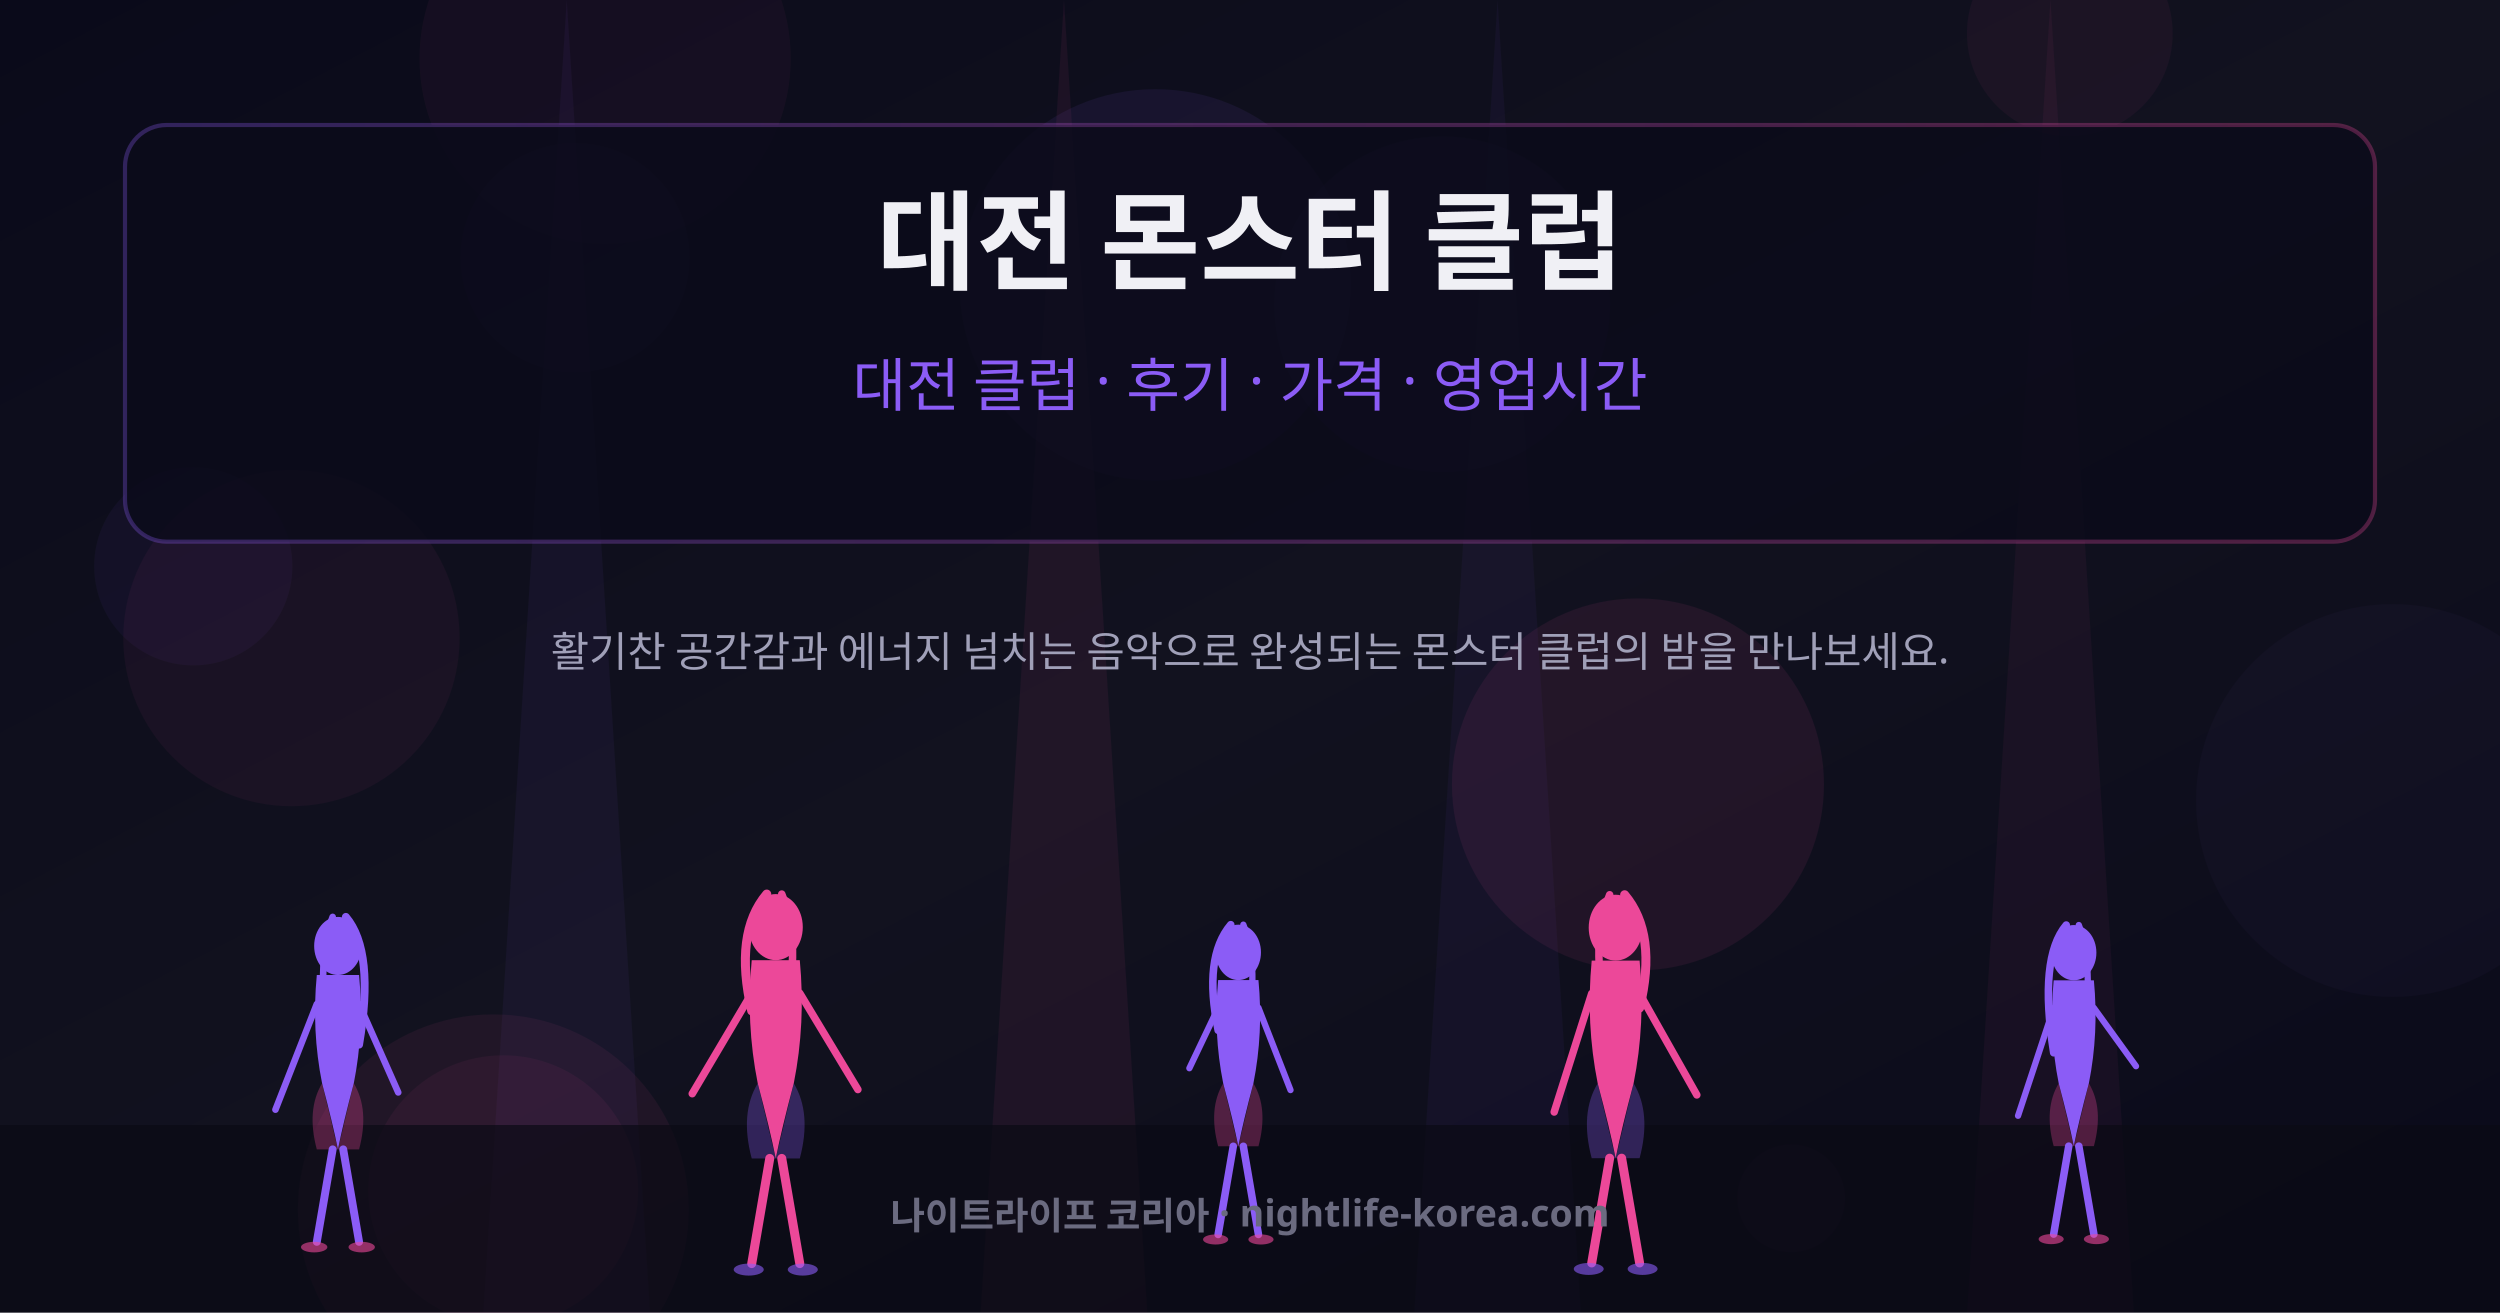
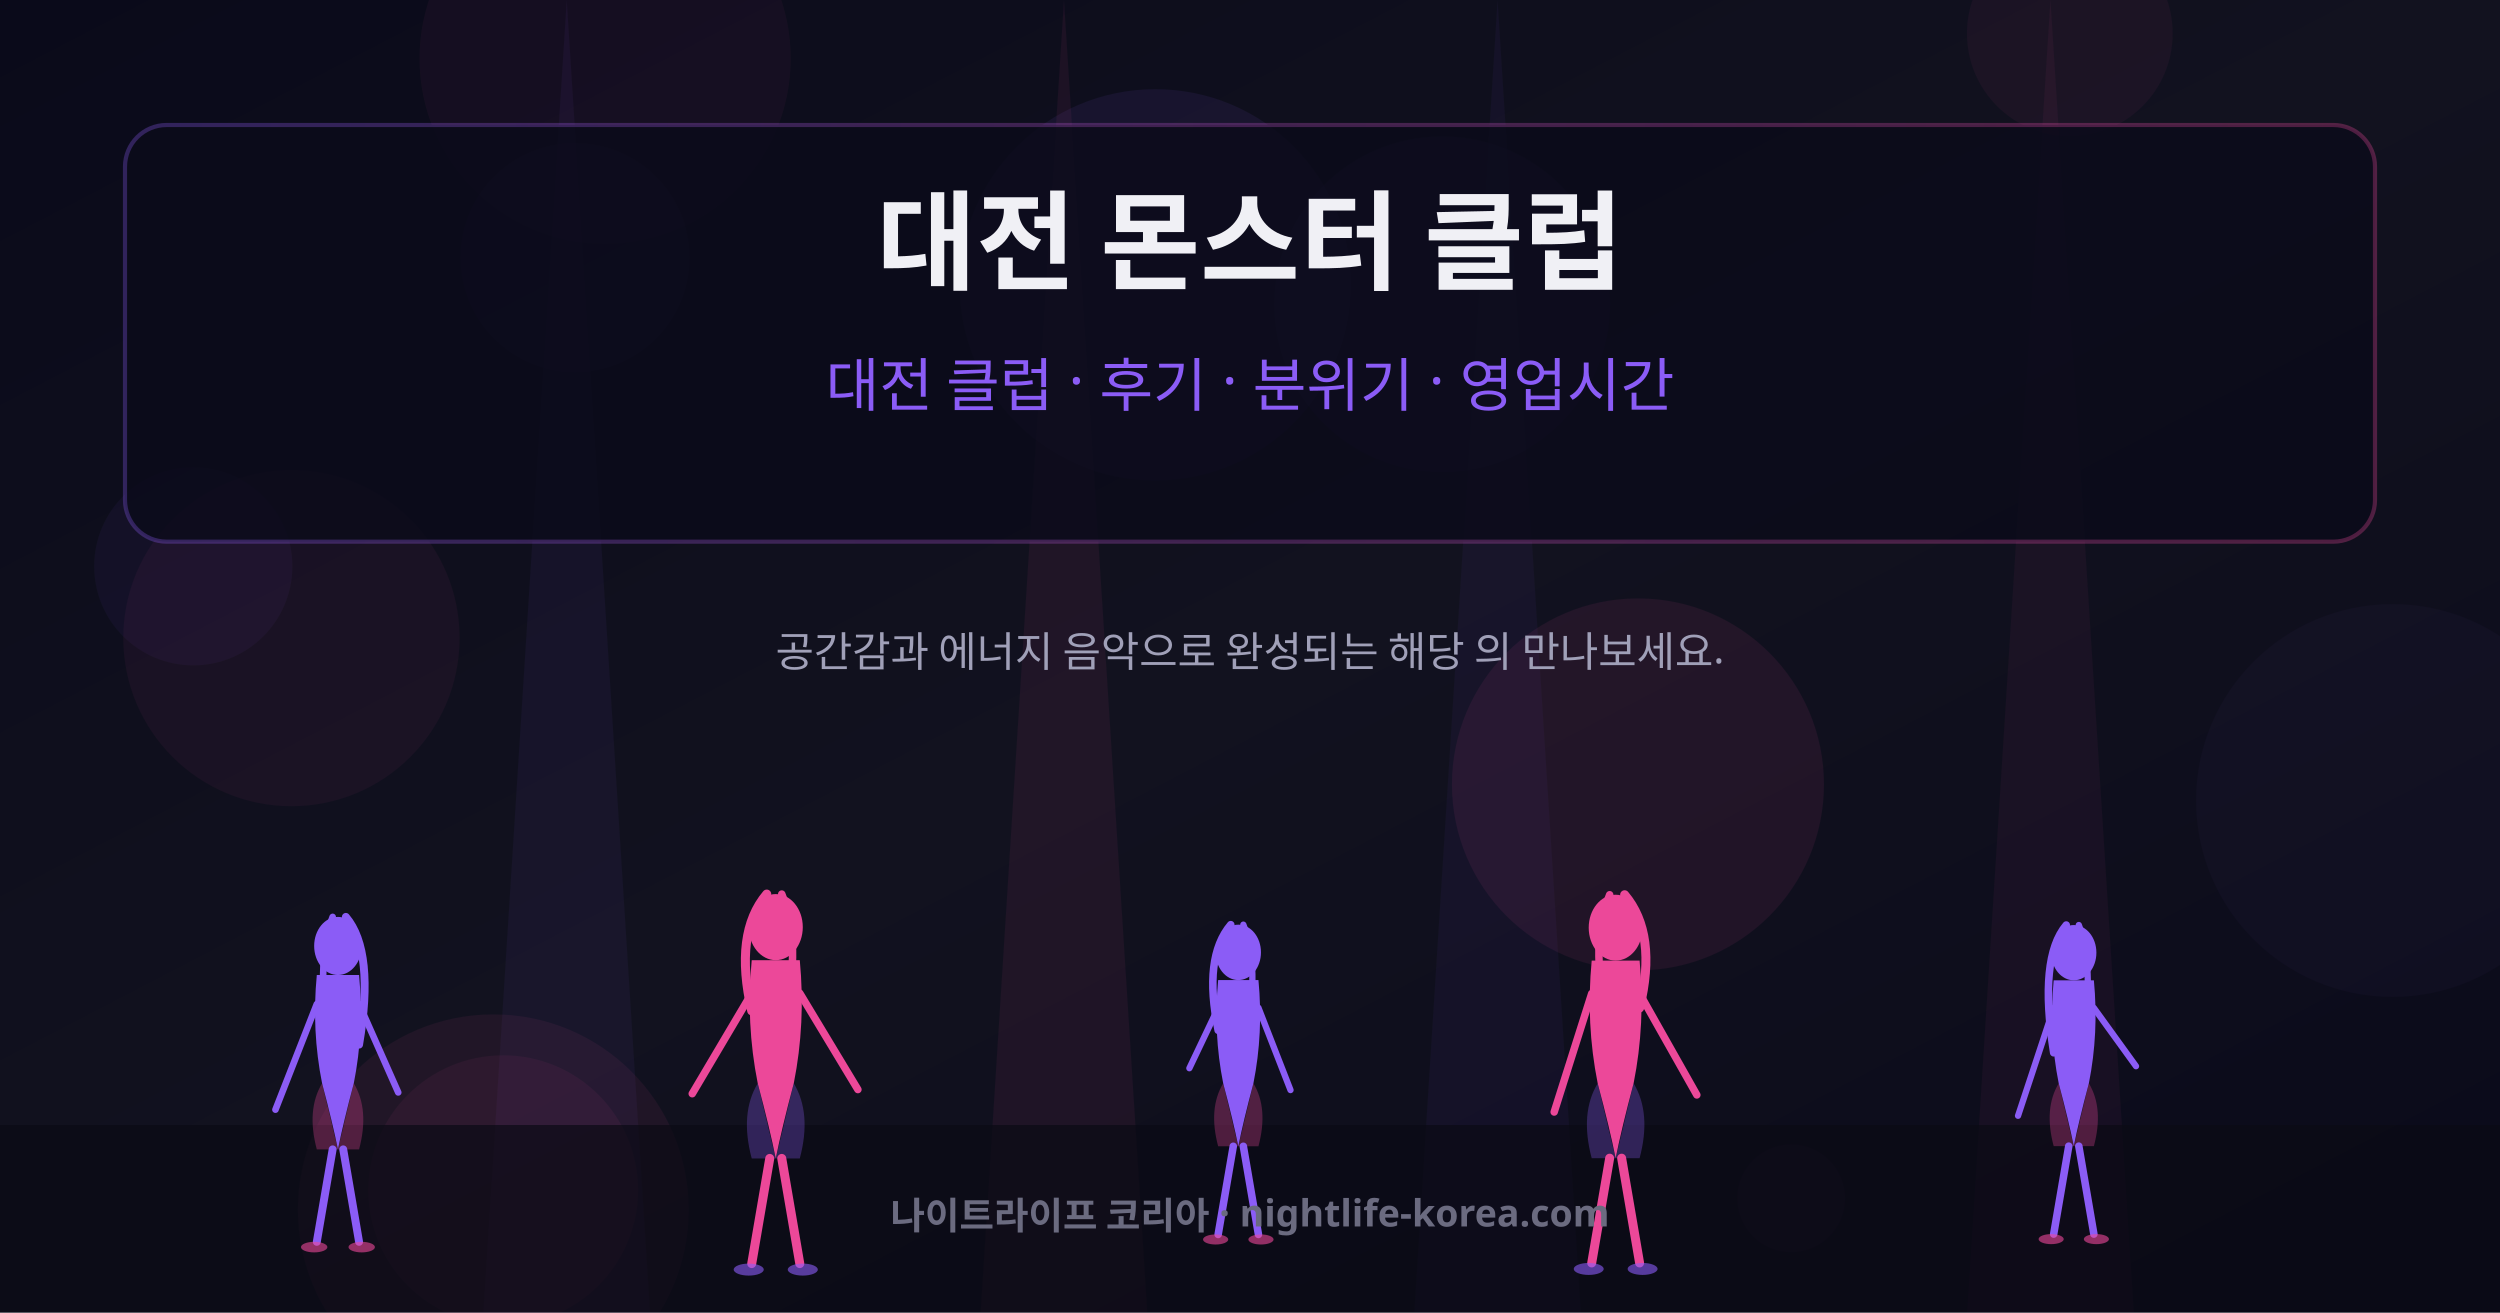
<svg xmlns="http://www.w3.org/2000/svg" viewBox="0 0 1200 630" width="1200" height="630">
  <defs>
    <linearGradient id="ogbg" x1="0%" y1="0%" x2="100%" y2="100%">
      <stop offset="0%" style="stop-color:#0a0a1a" />
      <stop offset="50%" style="stop-color:#12121f" />
      <stop offset="100%" style="stop-color:#0a0a1a" />
    </linearGradient>
    <linearGradient id="ogtxt" x1="0%" y1="0%" x2="100%" y2="0%">
      <stop offset="0%" style="stop-color:#8b5cf6" />
      <stop offset="100%" style="stop-color:#ec4899" />
    </linearGradient>
  </defs>
  <rect width="1200" height="630" fill="url(#ogbg)" />
  <polygon points="272.03,0 232.03,630 312.03,630" fill="#8b5cf6" opacity="0.057" />
  <polygon points="510.706,0 470.706,630 550.706,630" fill="#ec4899" opacity="0.07" />
  <polygon points="718.835,0 678.835,630 758.835,630" fill="#8b5cf6" opacity="0.047" />
  <polygon points="984.214,0 944.214,630 1024.214,630" fill="#ec4899" opacity="0.051" />
  <circle cx="1148.39" cy="384.246" r="94.284" fill="#8b5cf6" opacity="0.031" />
  <circle cx="92.778" cy="271.822" r="47.594" fill="#8b5cf6" opacity="0.05" />
  <circle cx="993.514" cy="16.052" r="49.369" fill="#ec4899" opacity="0.054" />
  <circle cx="290.461" cy="28.058" r="89.087" fill="#ec4899" opacity="0.045" />
  <circle cx="276.012" cy="123.655" r="55.033" fill="#8b5cf6" opacity="0.045" />
  <circle cx="139.891" cy="306.26" r="80.715" fill="#ec4899" opacity="0.052" />
  <circle cx="786.222" cy="376.517" r="89.295" fill="#ec4899" opacity="0.079" />
  <circle cx="236.802" cy="580.717" r="93.819" fill="#ec4899" opacity="0.068" />
  <circle cx="241.519" cy="571.305" r="64.764" fill="#ec4899" opacity="0.06" />
  <circle cx="692.224" cy="146.077" r="80.617" fill="#8b5cf6" opacity="0.074" />
  <circle cx="859.758" cy="575.179" r="25.91" fill="#ec4899" opacity="0.038" />
  <circle cx="554.54" cy="136.719" r="93.911" fill="#8b5cf6" opacity="0.08" />
  <rect x="0" y="540" width="1200" height="90" fill="#0a0a14" opacity="0.7" />
  <g transform="translate(162.209,520) scale(1.268)">
    <ellipse cx="0" cy="-52" rx="9" ry="11" fill="#8b5cf6" />
    <path d="M3,-63 Q14,-50 8,-14.662" stroke="#8b5cf6" stroke-width="3" fill="none" stroke-linecap="round" />
    <path d="M-2,-63 Q-8,-48 -4,-17.662" stroke="#8b5cf6" stroke-width="2.5" fill="none" stroke-linecap="round" />
    <path d="M-8,-41 Q-10,-20 -6,0 Q-2,15 0,25 Q2,15 6,0 Q10,-20 8,-41 Z" fill="#8b5cf6" />
    <path d="M-6,0 Q-12,10 -8,25 L0,25 Z" fill="#ec4899" opacity="0.3" />
    <path d="M6,0 Q12,10 8,25 L0,25 Z" fill="#ec4899" opacity="0.3" />
    <line x1="-2" y1="25" x2="-8" y2="60" stroke="#8b5cf6" stroke-width="3" stroke-linecap="round" />
    <line x1="2" y1="25" x2="8" y2="60" stroke="#8b5cf6" stroke-width="3" stroke-linecap="round" />
    <ellipse cx="-9" cy="62" rx="5" ry="2" fill="#ec4899" opacity="0.6" />
    <ellipse cx="9" cy="62" rx="5" ry="2" fill="#ec4899" opacity="0.6" />
    <line x1="-8" y1="-30" x2="-23.656" y2="9.964" stroke="#8b5cf6" stroke-width="2.5" stroke-linecap="round" />
    <line x1="8" y1="-30" x2="22.824" y2="3.441" stroke="#8b5cf6" stroke-width="2.5" stroke-linecap="round" />
  </g>
  <g transform="translate(372.362,520) scale(1.441955)">
    <ellipse cx="0" cy="-52" rx="9" ry="11" fill="#ec4899" />
    <path d="M-3,-63 Q-14,-50 -8,-24.124" stroke="#ec4899" stroke-width="3" fill="none" stroke-linecap="round" />
    <path d="M2,-63 Q8,-48 4,-27.124" stroke="#ec4899" stroke-width="2.5" fill="none" stroke-linecap="round" />
    <path d="M-8,-41 Q-10,-20 -6,0 Q-2,15 0,25 Q2,15 6,0 Q10,-20 8,-41 Z" fill="#ec4899" />
    <path d="M-6,0 Q-12,10 -8,25 L0,25 Z" fill="#8b5cf6" opacity="0.3" />
    <path d="M6,0 Q12,10 8,25 L0,25 Z" fill="#8b5cf6" opacity="0.3" />
    <line x1="-2" y1="25" x2="-8" y2="60" stroke="#ec4899" stroke-width="3" stroke-linecap="round" />
    <line x1="2" y1="25" x2="8" y2="60" stroke="#ec4899" stroke-width="3" stroke-linecap="round" />
    <ellipse cx="-9" cy="62" rx="5" ry="2" fill="#8b5cf6" opacity="0.6" />
    <ellipse cx="9" cy="62" rx="5" ry="2" fill="#8b5cf6" opacity="0.6" />
    <line x1="-8" y1="-30" x2="-27.797" y2="3.451" stroke="#ec4899" stroke-width="2.5" stroke-linecap="round" />
    <line x1="8" y1="-30" x2="27.341" y2="2.067" stroke="#ec4899" stroke-width="2.5" stroke-linecap="round" />
  </g>
  <g transform="translate(594.385,520) scale(1.208868)">
    <ellipse cx="0" cy="-52" rx="9" ry="11" fill="#8b5cf6" />
    <path d="M-3,-63 Q-14,-50 -8,-21.056" stroke="#8b5cf6" stroke-width="3" fill="none" stroke-linecap="round" />
    <path d="M2,-63 Q8,-48 4,-24.056" stroke="#8b5cf6" stroke-width="2.5" fill="none" stroke-linecap="round" />
    <path d="M-8,-41 Q-10,-20 -6,0 Q-2,15 0,25 Q2,15 6,0 Q10,-20 8,-41 Z" fill="#8b5cf6" />
    <path d="M-6,0 Q-12,10 -8,25 L0,25 Z" fill="#ec4899" opacity="0.3" />
    <path d="M6,0 Q12,10 8,25 L0,25 Z" fill="#ec4899" opacity="0.3" />
    <line x1="-2" y1="25" x2="-8" y2="60" stroke="#8b5cf6" stroke-width="3" stroke-linecap="round" />
    <line x1="2" y1="25" x2="8" y2="60" stroke="#8b5cf6" stroke-width="3" stroke-linecap="round" />
    <ellipse cx="-9" cy="62" rx="5" ry="2" fill="#ec4899" opacity="0.6" />
    <ellipse cx="9" cy="62" rx="5" ry="2" fill="#ec4899" opacity="0.6" />
    <line x1="-8" y1="-30" x2="-19.429" y2="-6" stroke="#8b5cf6" stroke-width="2.5" stroke-linecap="round" />
    <line x1="8" y1="-30" x2="20.731" y2="2.667" stroke="#8b5cf6" stroke-width="2.5" stroke-linecap="round" />
  </g>
  <g transform="translate(775.5114,520) scale(1.436915)">
    <ellipse cx="0" cy="-52" rx="9" ry="11" fill="#ec4899" />
    <path d="M3,-63 Q14,-50 8,-25.159" stroke="#ec4899" stroke-width="3" fill="none" stroke-linecap="round" />
    <path d="M-2,-63 Q-8,-48 -4,-28.159" stroke="#ec4899" stroke-width="2.5" fill="none" stroke-linecap="round" />
    <path d="M-8,-41 Q-10,-20 -6,0 Q-2,15 0,25 Q2,15 6,0 Q10,-20 8,-41 Z" fill="#ec4899" />
    <path d="M-6,0 Q-12,10 -8,25 L0,25 Z" fill="#8b5cf6" opacity="0.3" />
    <path d="M6,0 Q12,10 8,25 L0,25 Z" fill="#8b5cf6" opacity="0.3" />
    <line x1="-2" y1="25" x2="-8" y2="60" stroke="#ec4899" stroke-width="3" stroke-linecap="round" />
    <line x1="2" y1="25" x2="8" y2="60" stroke="#ec4899" stroke-width="3" stroke-linecap="round" />
    <ellipse cx="-9" cy="62" rx="5" ry="2" fill="#8b5cf6" opacity="0.6" />
    <ellipse cx="9" cy="62" rx="5" ry="2" fill="#8b5cf6" opacity="0.6" />
    <line x1="-8" y1="-30" x2="-20.534" y2="9.583" stroke="#ec4899" stroke-width="2.5" stroke-linecap="round" />
    <line x1="8" y1="-30" x2="27.118" y2="3.876" stroke="#ec4899" stroke-width="2.5" stroke-linecap="round" />
  </g>
  <g transform="translate(995.4151,520) scale(1.20608)">
    <ellipse cx="0" cy="-52" rx="9" ry="11" fill="#8b5cf6" />
    <path d="M-3,-63 Q-14,-50 -8,-12.163" stroke="#8b5cf6" stroke-width="3" fill="none" stroke-linecap="round" />
    <path d="M2,-63 Q8,-48 4,-15.163" stroke="#8b5cf6" stroke-width="2.5" fill="none" stroke-linecap="round" />
    <path d="M-8,-41 Q-10,-20 -6,0 Q-2,15 0,25 Q2,15 6,0 Q10,-20 8,-41 Z" fill="#8b5cf6" />
    <path d="M-6,0 Q-12,10 -8,25 L0,25 Z" fill="#ec4899" opacity="0.3" />
    <path d="M6,0 Q12,10 8,25 L0,25 Z" fill="#ec4899" opacity="0.3" />
    <line x1="-2" y1="25" x2="-8" y2="60" stroke="#8b5cf6" stroke-width="3" stroke-linecap="round" />
    <line x1="2" y1="25" x2="8" y2="60" stroke="#8b5cf6" stroke-width="3" stroke-linecap="round" />
    <ellipse cx="-9" cy="62" rx="5" ry="2" fill="#ec4899" opacity="0.6" />
    <ellipse cx="9" cy="62" rx="5" ry="2" fill="#ec4899" opacity="0.6" />
    <line x1="-8" y1="-30" x2="-22.185" y2="12.912" stroke="#8b5cf6" stroke-width="2.5" stroke-linecap="round" />
    <line x1="8" y1="-30" x2="24.764" y2="-6.818" stroke="#8b5cf6" stroke-width="2.5" stroke-linecap="round" />
  </g>
  <rect x="60" y="60" width="1080" height="200" rx="20" fill="#0a0a1a" opacity="0.85" />
  <rect x="60" y="60" width="1080" height="200" rx="20" fill="none" stroke="url(#ogtxt)" stroke-width="2" opacity="0.3" />
  <text x="600" y="135" text-anchor="middle" font-family="'Noto Sans KR',sans-serif" font-size="52" font-weight="800" fill="#f0f0f5">대전 몬스터 클럽</text>
-   <text x="600" y="195" text-anchor="middle" font-family="'Noto Sans KR',sans-serif" font-size="28" font-weight="500" fill="#8b5cf6">대전 클럽 · 후기 · 가격 · 영업시간</text>
+   <text x="600" y="195" text-anchor="middle" font-family="'Noto Sans KR',sans-serif" font-size="28" font-weight="500" fill="#8b5cf6">대전 클럽 · 후기 · 분위기 · 영업시간</text>
  <rect x="60" y="290" width="auto" height="40" rx="20" fill="#8b5cf6" opacity="0.15" />
-   <text x="600" y="320" text-anchor="middle" font-family="'Noto Sans KR',sans-serif" font-size="20" fill="#a0a0b8">활기찬 공간감과 에너지 넘치는 음악으로 완성되는 몬스터 클럽의 밤을 만나보세요.</text>
+   <text x="600" y="320" text-anchor="middle" font-family="'Noto Sans KR',sans-serif" font-size="20" fill="#a0a0b8">공간감과 에너지 음악으로 완성되는 해당 의 만나보세요.</text>
  <text x="600" y="590" text-anchor="middle" font-family="'Noto Sans KR',sans-serif" font-size="18" font-weight="600" fill="#6b6b80">나이트라이프 코리아 · nightlife-korea.com</text>
</svg>
